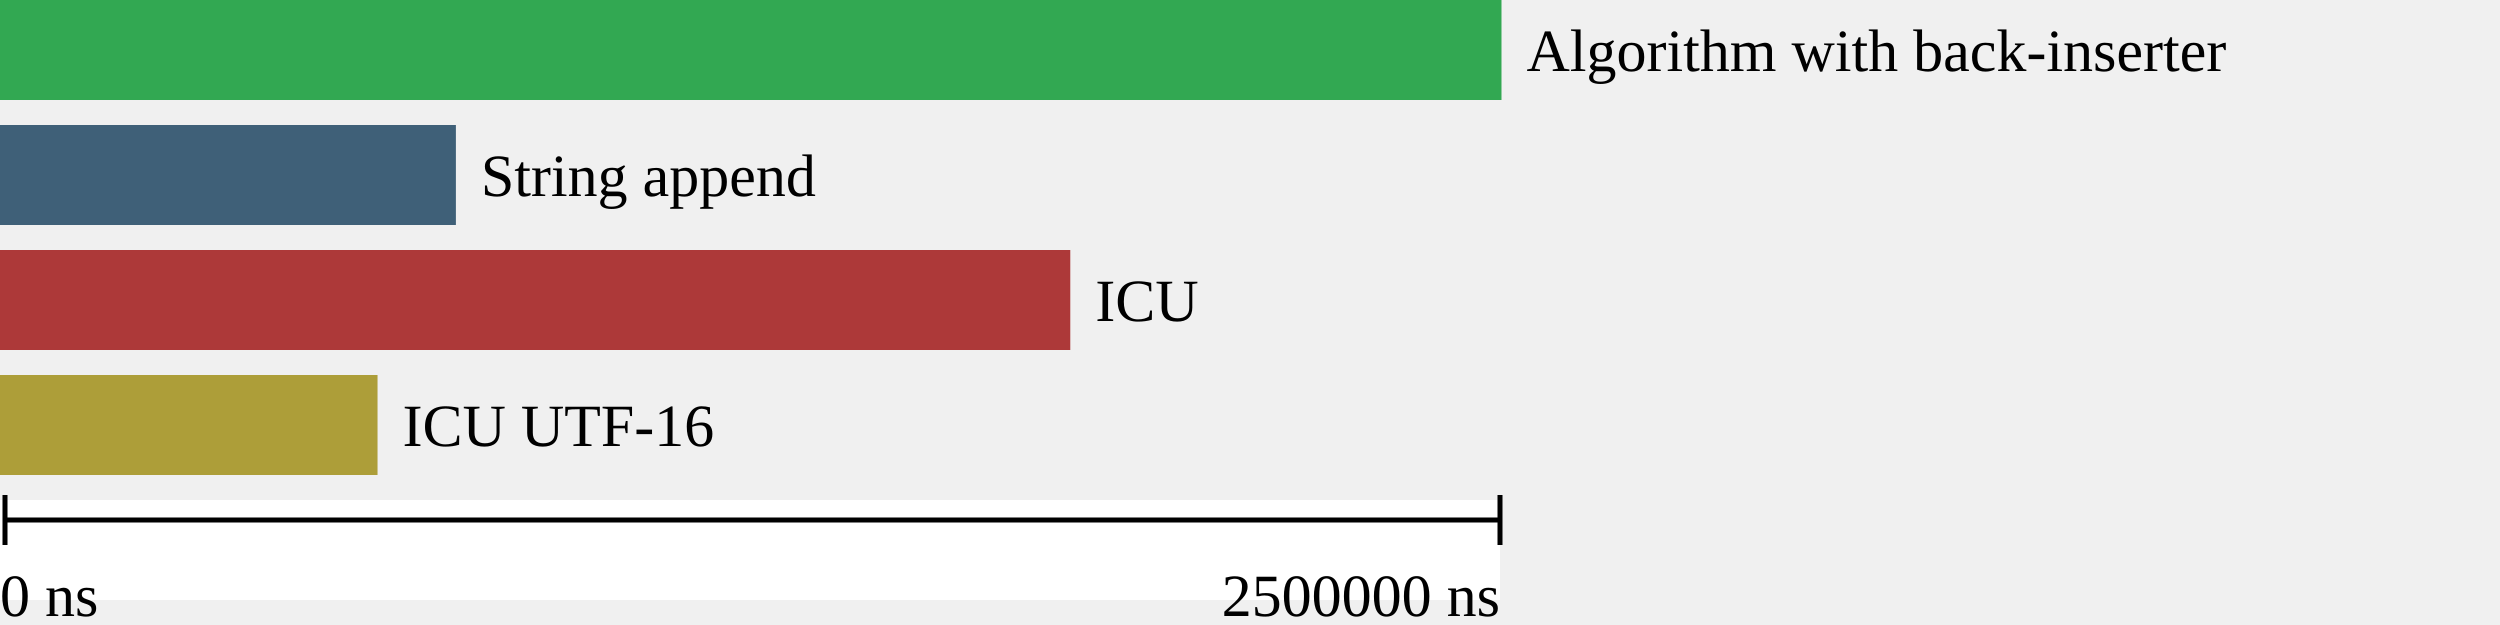
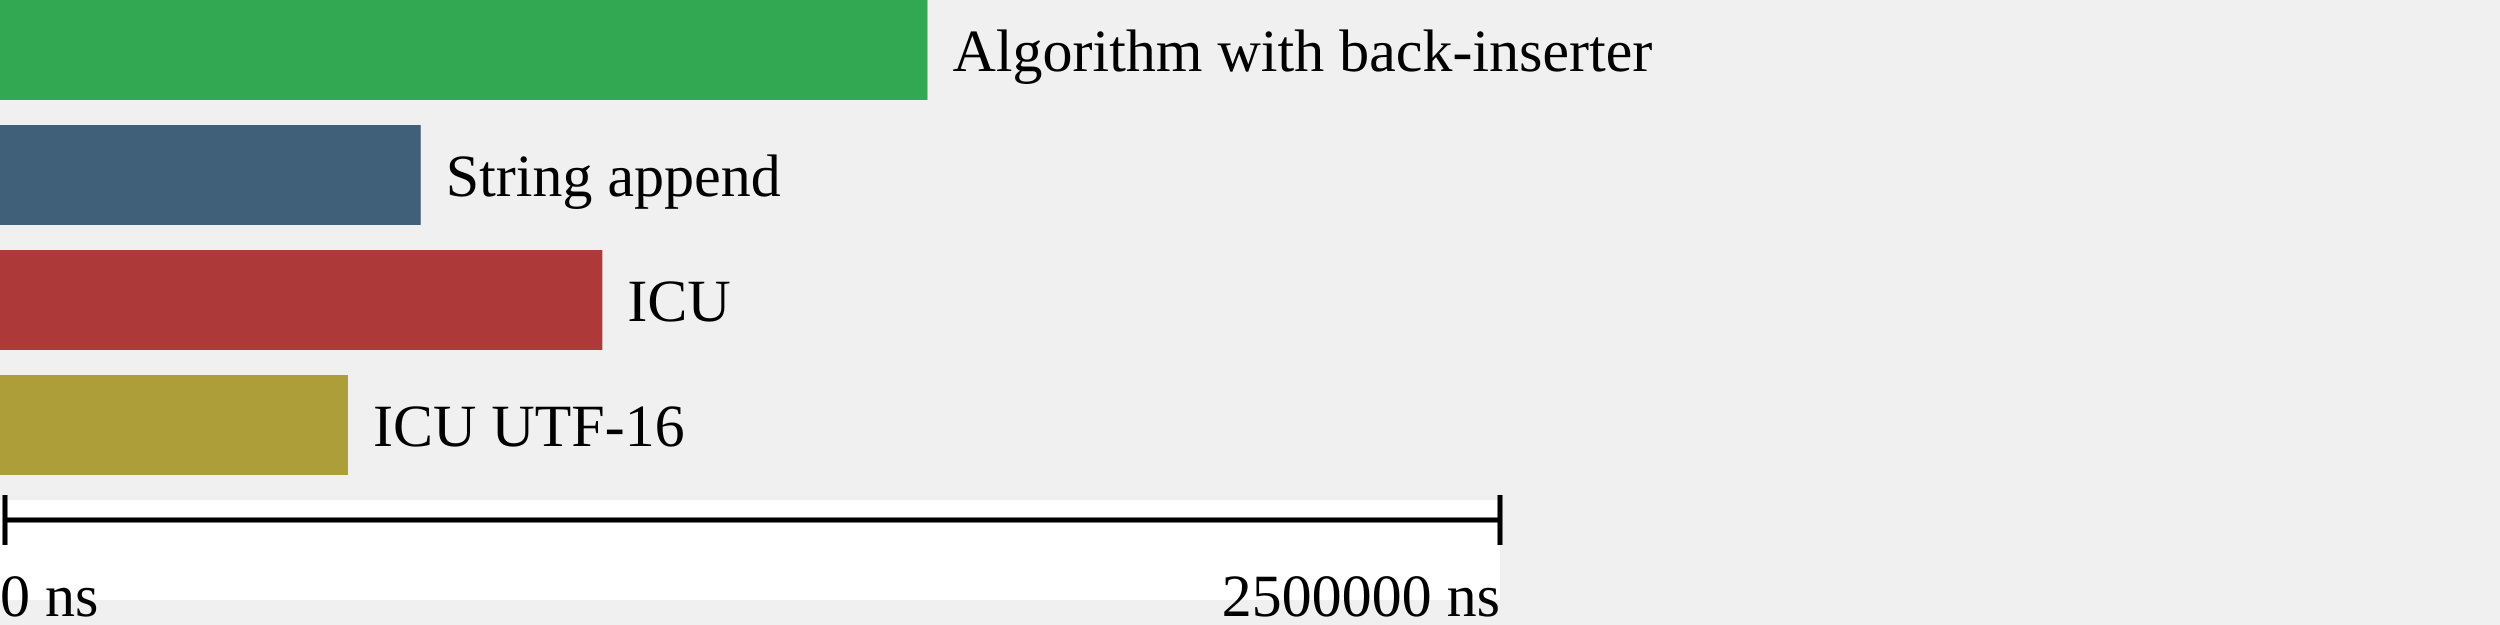
<svg xmlns="http://www.w3.org/2000/svg" version="1.1" width="500" height="125">
-   <rect width="300.298" height="20" y="0" fill="#32a852" />
-   <text x="305.298" y="10.0" dy=".35em" fill="black">Algorithm with back-inserter</text>
-   <rect width="91.18" height="20" y="25" fill="#3f6078" />
-   <text x="96.18" y="35.0" dy=".35em" fill="black">String append</text>
-   <rect width="214.056" height="20" y="50" fill="#ad3939" />
-   <text x="219.056" y="60.0" dy=".35em" fill="black">ICU</text>
-   <rect width="75.507" height="20" y="75" fill="#ad9e39" />
-   <text x="80.507" y="85.0" dy=".35em" fill="black">ICU UTF-16</text>
+   <rect width="185.496" height="20" y="0" fill="#32a852" />
+   <text x="190.496" y="10.0" dy=".35em" fill="black">Algorithm with back-inserter</text>
+   <rect width="84.147" height="20" y="25" fill="#3f6078" />
+   <text x="89.147" y="35.0" dy=".35em" fill="black">String append</text>
+   <rect width="120.466" height="20" y="50" fill="#ad3939" />
+   <text x="125.466" y="60.0" dy=".35em" fill="black">ICU</text>
+   <rect width="69.596" height="20" y="75" fill="#ad9e39" />
+   <text x="74.596" y="85.0" dy=".35em" fill="black">ICU UTF-16</text>
  <rect width="300" height="20" y="100" fill="white" />
  <line x1="1" y1="104" x2="300" y2="104" stroke="black" fill="black" />
  <line x1="1" y1="99" x2="1" y2="109" stroke="black" fill="black" />
  <line x1="300" y1="99" x2="300" y2="109" stroke="black" fill="black" />
  <text x="0" y="119.0" dy=".35em" fill="black">0 ns</text>
  <text x="300" y="119.0" dy=".35em" text-anchor="end" fill="black">2500000 ns</text>
</svg>
